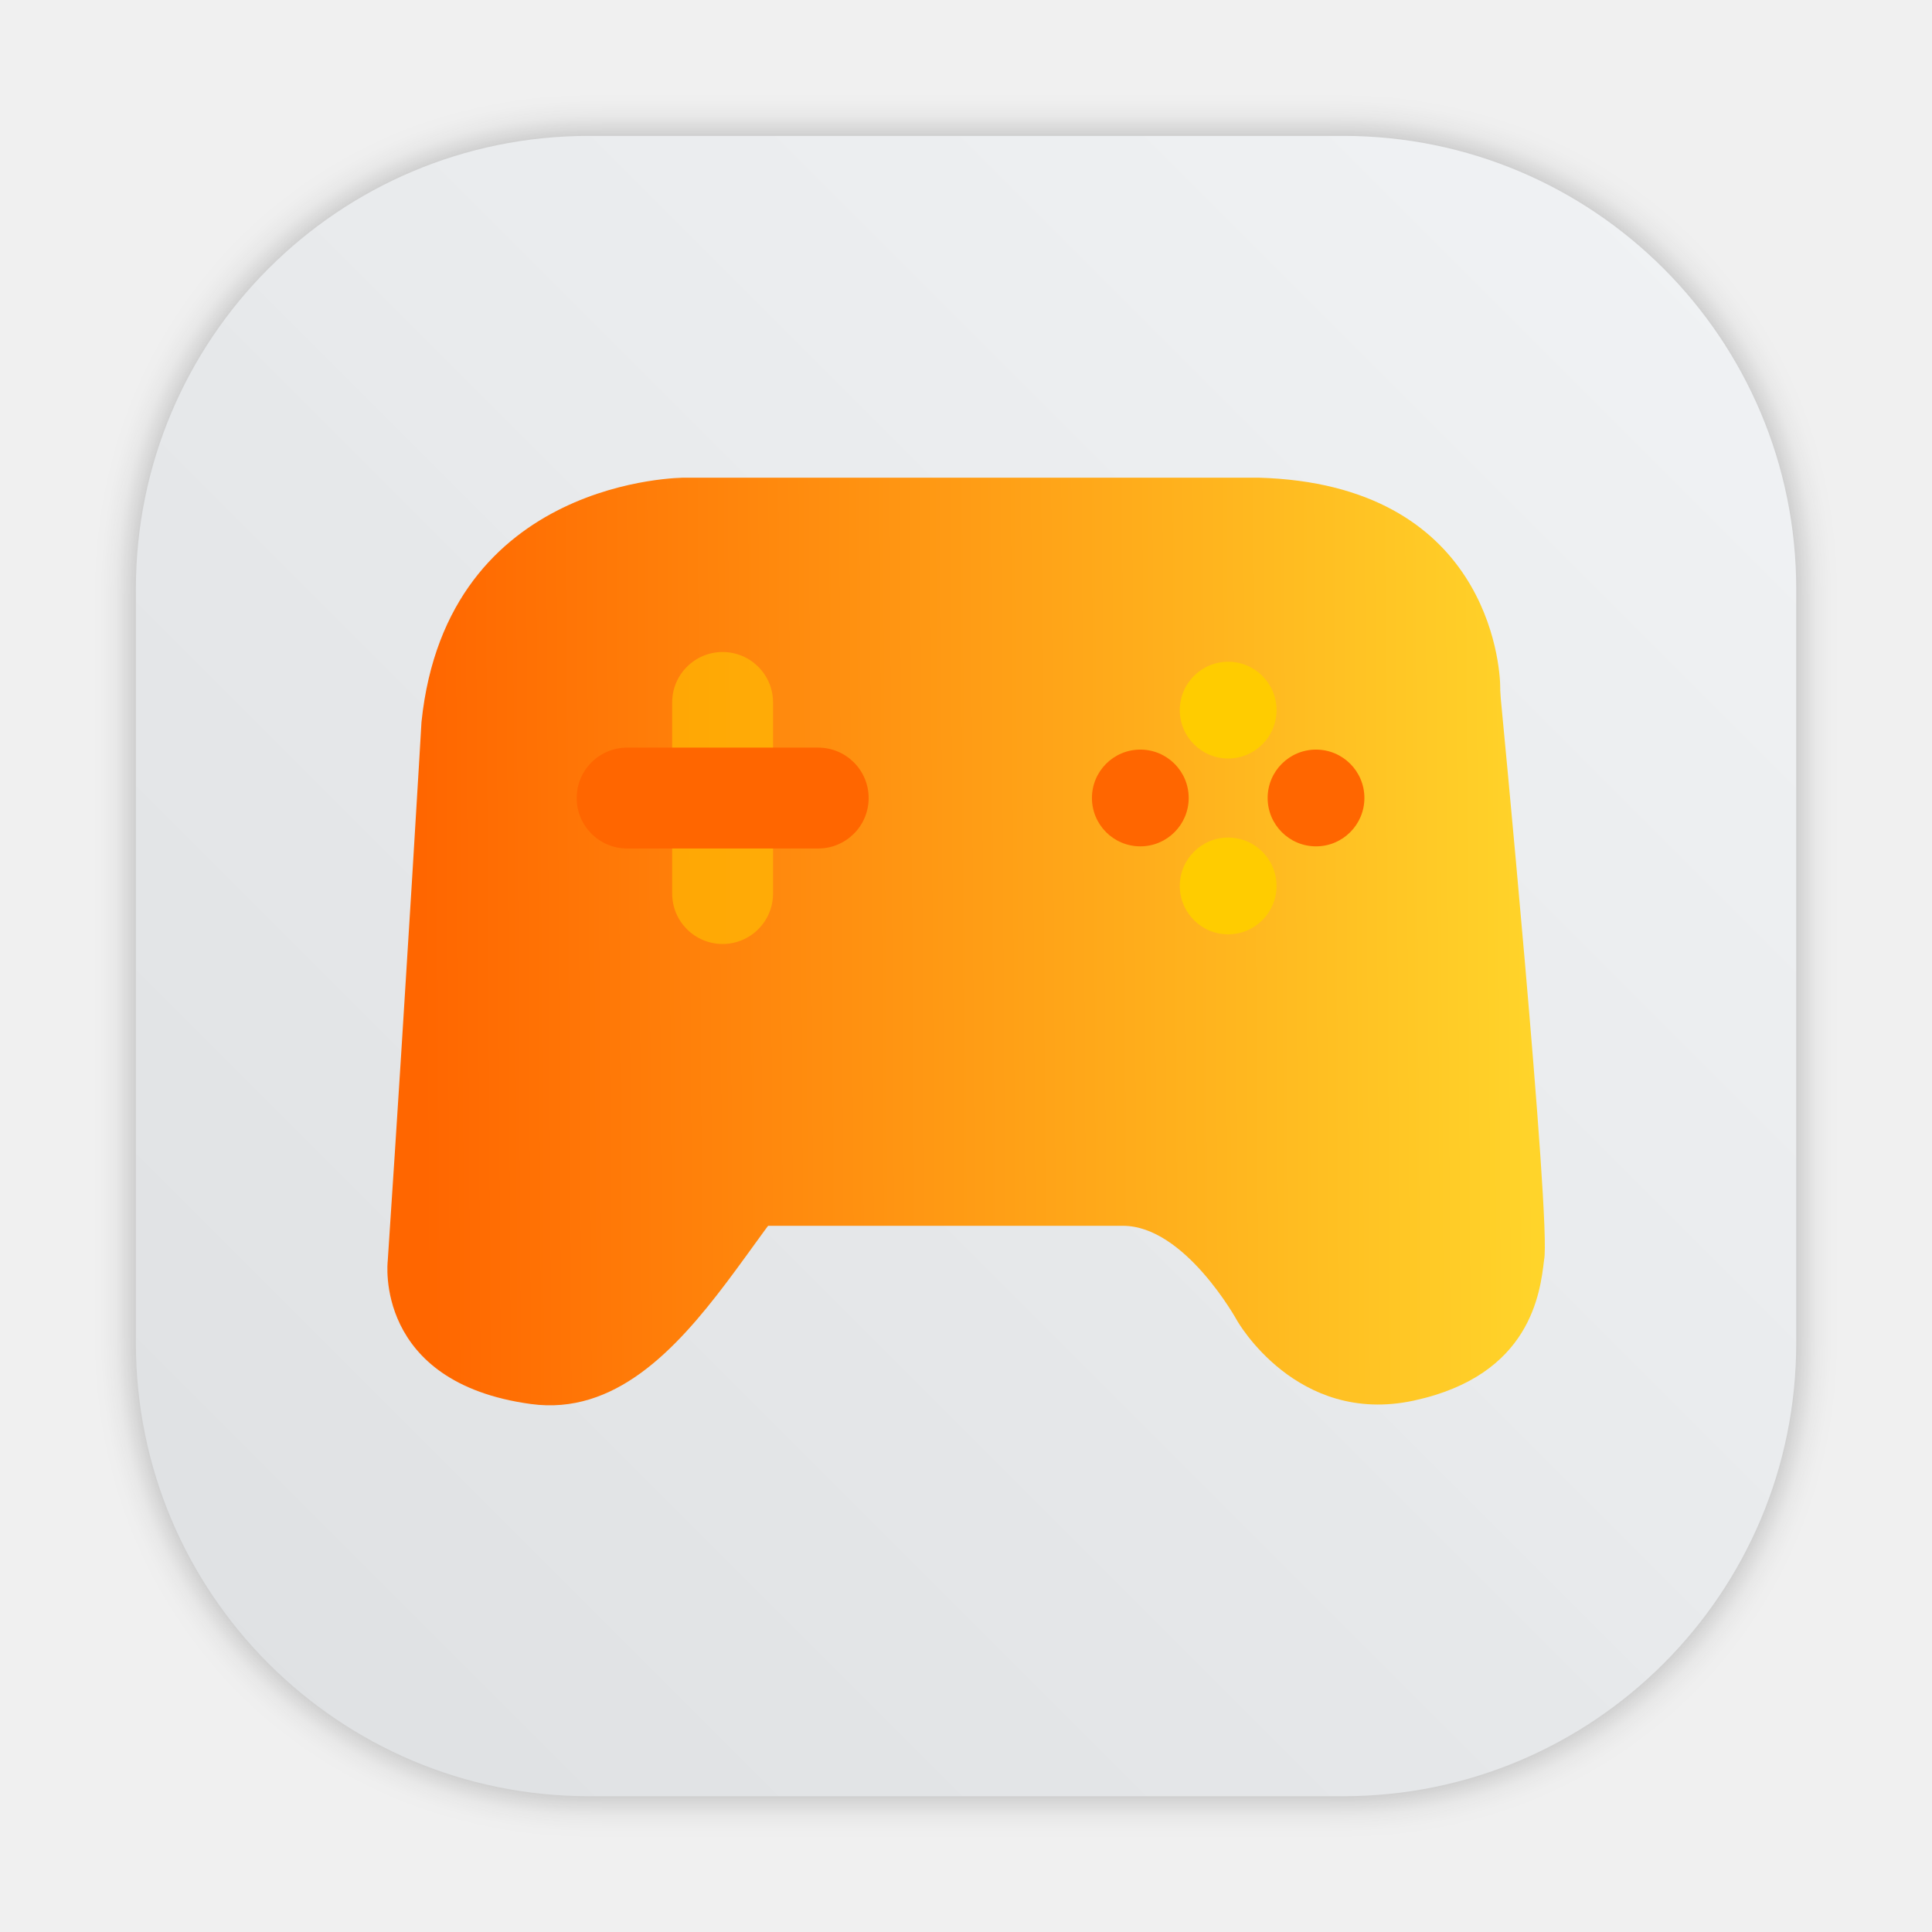
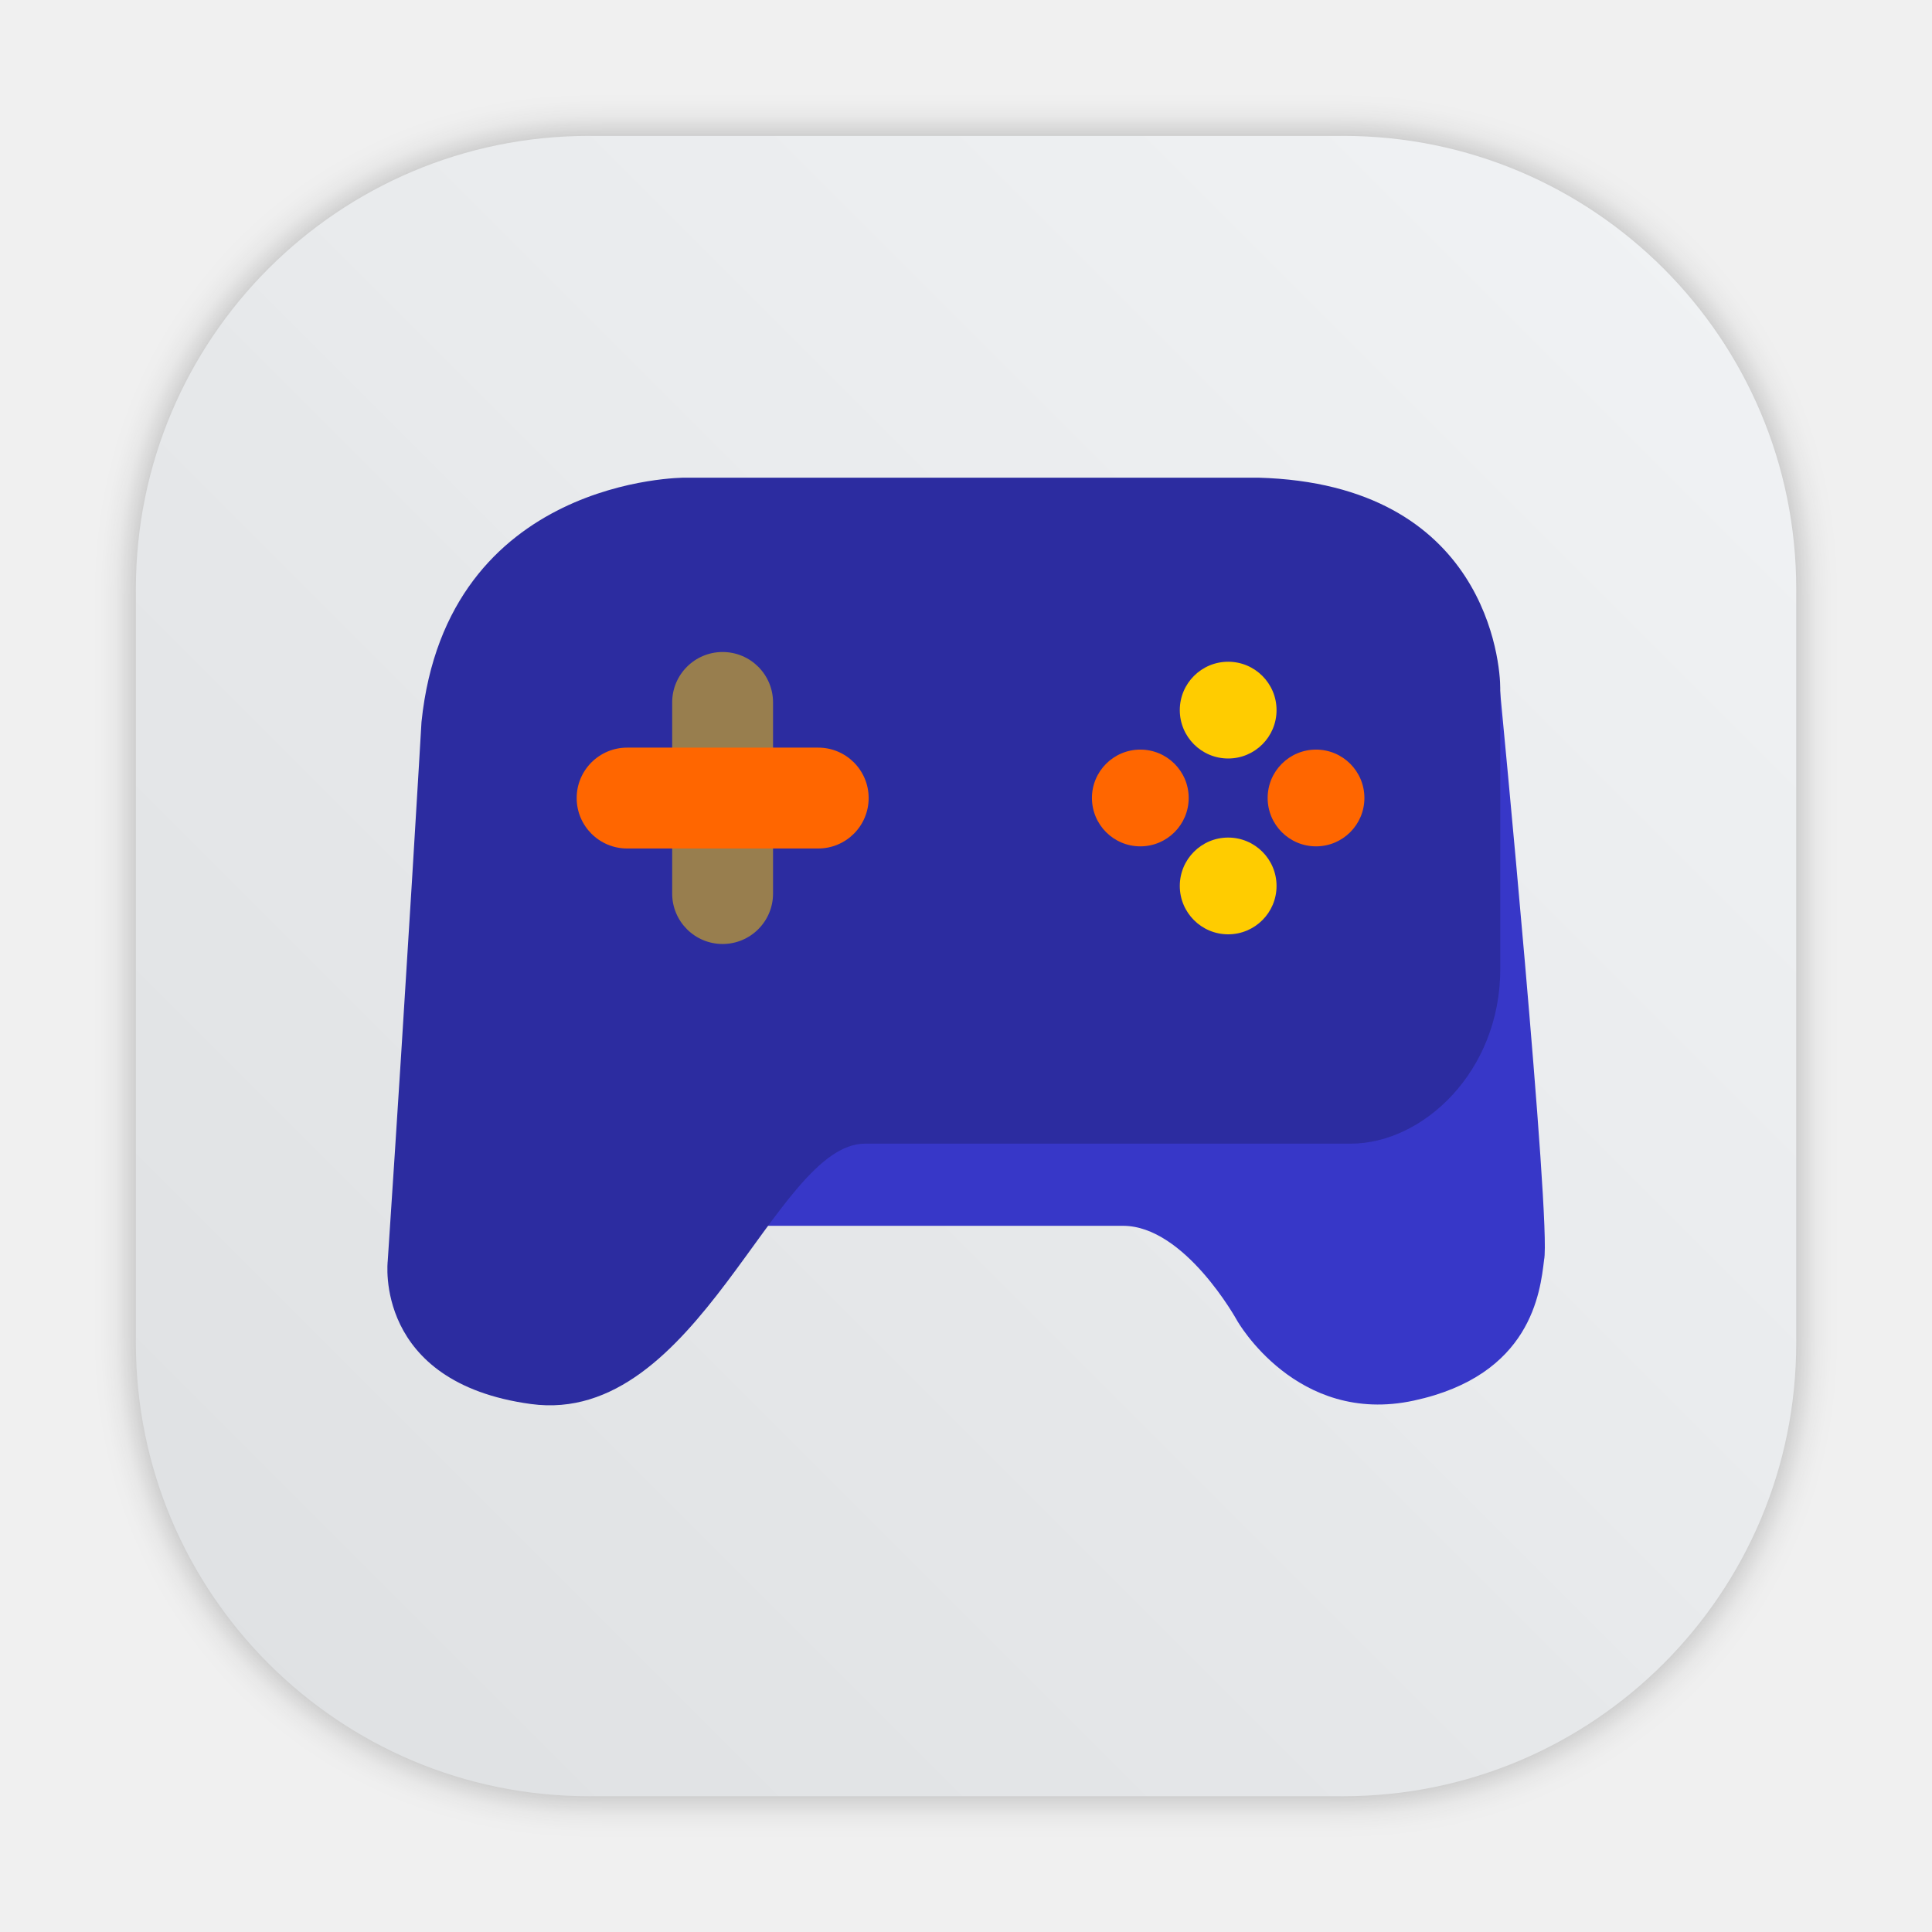
<svg xmlns="http://www.w3.org/2000/svg" xmlns:xlink="http://www.w3.org/1999/xlink" id="svg40" viewBox="0 0 16.933 16.933" version="1.1" height="64" width="64">
  <defs id="defs10">
-     <linearGradient id="linearGradient839">
+     <linearGradient id="linearGradient839-7">
      <stop style="stop-color:#ff6600;stop-opacity:1" offset="0" id="stop835" />
      <stop style="stop-color:#ffd42a;stop-opacity:1" offset="1" id="stop837" />
    </linearGradient>
    <filter color-interpolation-filters="sRGB" height="1.048" width="1.048" y="-.024" x="-.024" id="filter2761">
      <feGaussianBlur id="feGaussianBlur2" stdDeviation="0.146" />
    </filter>
    <linearGradient gradientUnits="userSpaceOnUse" gradientTransform="translate(0 -.07421)" y2="1.17" y1="15.576" x2="15.65" x1="1.331" id="linearGradient1024-6">
      <stop id="stop5" offset="0" stop-color="#dddfe1" />
      <stop id="stop7" offset="1" stop-opacity=".996" stop-color="#f3f4f6" />
    </linearGradient>
    <filter style="color-interpolation-filters:sRGB" id="filter1057" x="-0.027" width="1.054" y="-0.027" height="1.054">
      <feGaussianBlur stdDeviation="0.619" id="feGaussianBlur1059" />
    </filter>
    <linearGradient xlink:href="#linearGradient1051" id="linearGradient1053" x1="-127" y1="60" x2="-72" y2="5" gradientUnits="userSpaceOnUse" gradientTransform="matrix(0.2645781,0,0,0.2645781,34.79202,-0.1349347)" />
    <linearGradient id="linearGradient1051">
      <stop style="stop-color:#dee0e2;stop-opacity:1" offset="0" id="stop1047" />
      <stop style="stop-color:#f1f3f5;stop-opacity:0.996" offset="1" id="stop1049" />
    </linearGradient>
-     <linearGradient xlink:href="#linearGradient839" id="linearGradient841" x1="3.219" y1="8.441" x2="12.963" y2="8.383" gradientUnits="userSpaceOnUse" />
+     <linearGradient xlink:href="#linearGradient839-7" id="linearGradient841" x1="3.219" y1="8.441" x2="12.963" y2="8.383" gradientUnits="userSpaceOnUse" />
  </defs>
  <rect transform="matrix(0.2645781,0,0,0.2645781,0.797703,0.797703)" ry="15" y="1.485" x="1.485" height="55" width="55" id="rect1055" style="opacity:0.3;fill:#141414;fill-opacity:1;stroke-width:2.744;stroke-linecap:round;filter:url(#filter1057)" />
  <rect style="fill:url(#linearGradient1053);fill-opacity:1;stroke-width:0.726;stroke-linecap:round" id="rect1045" width="14.552" height="14.552" x="1.191" y="1.191" ry="3.969" />
  <g id="g38" transform="translate(.47818 -.84044)" style="fill-opacity:1;fill:url(#linearGradient841)">
-     <path id="path18" fill="#ff7d37" d="m6.23 11.584s0.424-0.878 0.829-0.878 3.887 0.076 4.16-0.048c0.273-0.124 1.439-0.612 1.381-1.422-0.058-0.81 0.069-2.34 0.069-2.34s0.452 4.68 0.386 4.986c-0.034 0.285-0.113 1.012-1.142 1.234-1.029 0.222-1.549-0.702-1.549-0.702s-0.456-0.83-1-0.83h-3.134z" style="fill-opacity:1;fill:url(#linearGradient841)" />
-     <path id="path20" fill="#ffbe37" d="m10.55 5.027s-1.05 0.025 0 0h-5.027s-2.084-0.008-2.307 2.141c0.058 0 0 0 0 0s-0.127 2.188-0.296 4.725c0 0-0.127 1.065 1.255 1.253 1.466 0.199 2.133-2.282 2.927-2.282h4.258c0.633 0 1.311-0.631 1.311-1.531 0-0.9 3.91e-4 -2.257-3.99e-4 -2.462 7.96e-4 -0.207-0.115-1.789-2.121-1.844z" style="fill-opacity:1;fill:url(#linearGradient841)" />
+     <path id="path18" fill="#ff7d37" d="m6.23 11.584s0.424-0.878 0.829-0.878 3.887 0.076 4.16-0.048c0.273-0.124 1.439-0.612 1.381-1.422-0.058-0.81 0.069-2.34 0.069-2.34s0.452 4.68 0.386 4.986c-0.034 0.285-0.113 1.012-1.142 1.234-1.029 0.222-1.549-0.702-1.549-0.702s-0.456-0.83-1-0.83h-3.134z" style="fill-opacity:1;fill:#3737c8" />
+     <path id="path20" fill="#ffbe37" d="m10.55 5.027s-1.05 0.025 0 0h-5.027s-2.084-0.008-2.307 2.141c0.058 0 0 0 0 0s-0.127 2.188-0.296 4.725c0 0-0.127 1.065 1.255 1.253 1.466 0.199 2.133-2.282 2.927-2.282h4.258c0.633 0 1.311-0.631 1.311-1.531 0-0.9 3.91e-4 -2.257-3.99e-4 -2.462 7.96e-4 -0.207-0.115-1.789-2.121-1.844z" style="fill-opacity:1;fill:#2c2ca0" />
    <g id="g36" fill="#fff" transform="translate(.011111)" style="fill-opacity:1;fill:url(#linearGradient841)">
      <rect id="rect22" ry="0.442" height="2.559" width="0.884" y="6.555" x="5.402" style="fill:#ffcc00;fill-opacity:0.515" />
      <rect id="rect24" ry=".442" height="2.559" width=".884" y="4.565" x="-8.277" transform="rotate(-90)" style="fill-opacity:1;fill:url(#linearGradient841)" />
      <g id="g34" transform="translate(0 -.037725)" style="fill-opacity:1;fill:url(#linearGradient841)">
        <circle id="circle26" r="0.424" cy="7.102" cx="10.275" style="fill:#ffcc00;fill-opacity:1" />
        <circle id="circle28" r="0.424" cy="8.643" cx="10.275" style="fill:#ffcc00;fill-opacity:1" />
        <circle id="circle30" r=".424" cy="9.505" cx="-7.872" transform="rotate(-90)" style="fill-opacity:1;fill:url(#linearGradient841)" />
        <circle id="circle32" r=".424" cy="11.045" cx="-7.872" transform="rotate(-90)" style="fill-opacity:1;fill:url(#linearGradient841)" />
      </g>
    </g>
  </g>
</svg>
